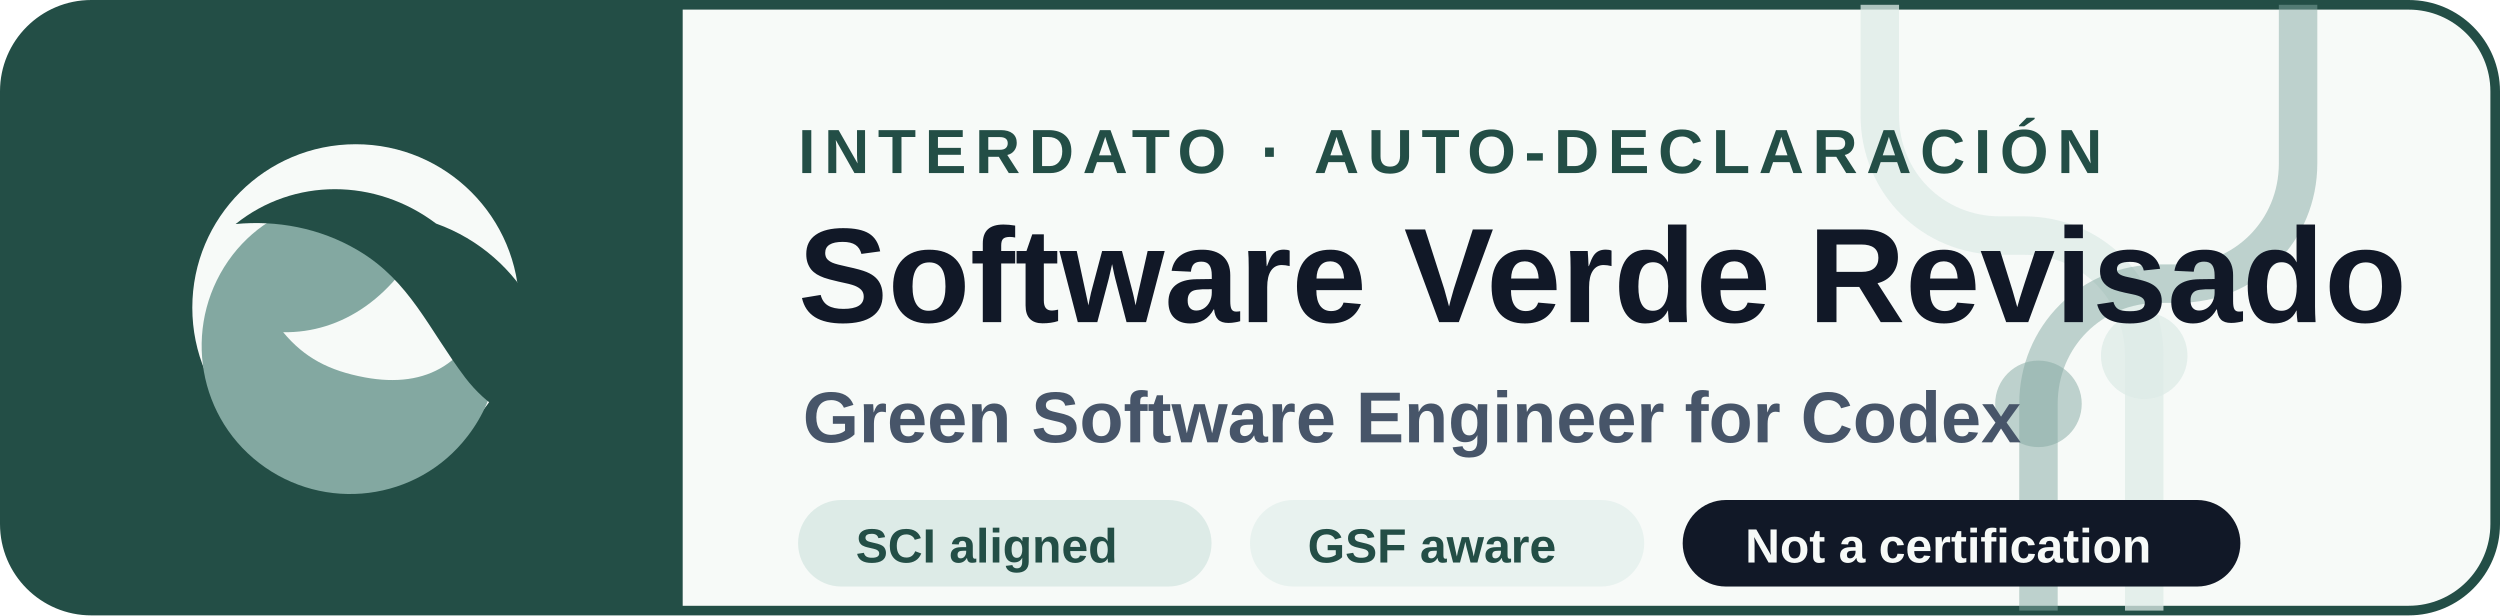
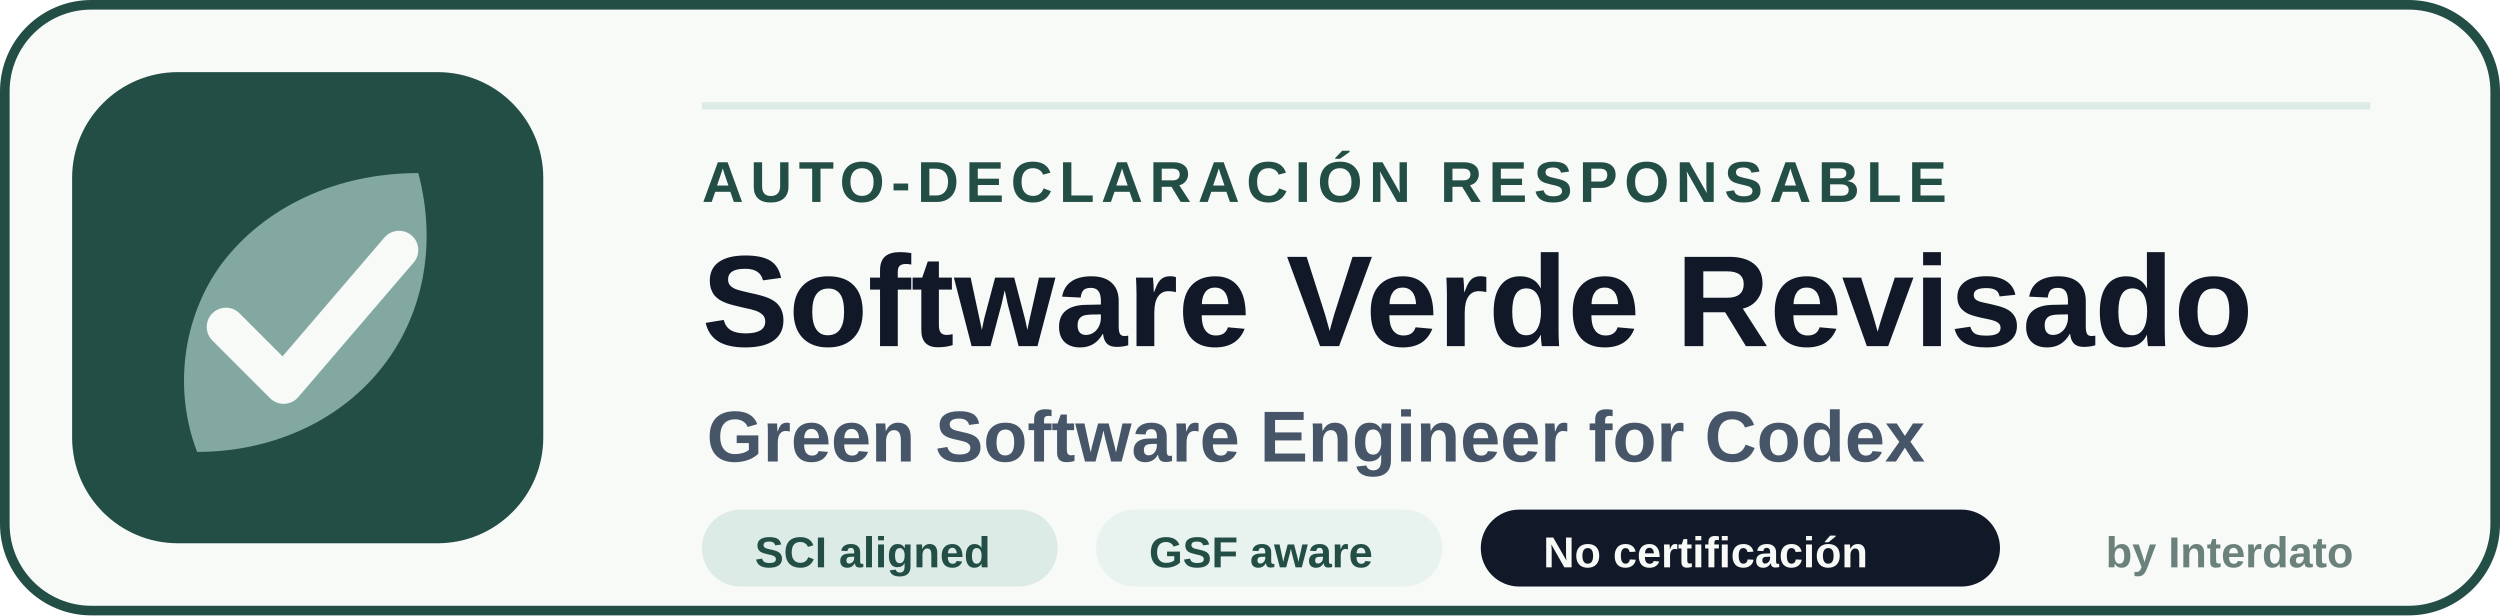
<svg xmlns="http://www.w3.org/2000/svg" width="520" height="128" viewBox="0 0 520 128" fill="none" role="img" aria-labelledby="title desc">
-   <defs>
-     <clipPath id="badgeClip">
-       <rect x="1" y="1" width="518" height="126" rx="18" />
-     </clipPath>
-   </defs>
-   <rect x="1" y="1" width="518" height="126" rx="18" fill="#F7FAF8" />
+   <rect x="1" y="1" width="518" height="126" rx="18" fill="#F8FAF8" />
  <rect x="1" y="1" width="518" height="126" rx="18" stroke="#234E46" stroke-width="2" />
-   <g clip-path="url(#badgeClip)">
-     <rect x="0" y="0" width="142" height="128" fill="#234E46" />
-     <path d="M391 -34V24C391 38 402 49 416 49H421C435 49 446 60 446 74V156" stroke="#DDEBE7" stroke-width="8" stroke-linecap="round" opacity="0.75" />
-     <path d="M478 -18V34C478 48 467 59 453 59H449C435 59 424 70 424 84V146" stroke="#83A8A1" stroke-width="8" stroke-linecap="round" opacity="0.5" />
-     <circle cx="446" cy="74" r="9" fill="#DDEBE7" opacity="0.75" />
-     <circle cx="424" cy="84" r="9" fill="#83A8A1" opacity="0.5" />
-   </g>
-   <g transform="translate(34 24)">
-     <circle cx="40" cy="40" r="34" fill="#F7FAF8" />
-     <path d="M55.5 22.5C42.5 13.8 24.3 16.2 14.4 29C4 42.5 6.4 61.9 19.9 72.3C33.4 82.7 52.8 80.3 63.2 66.8C69.9 58.2 71.3 47.2 68 37.5C64.1 51.5 54.9 56.9 41.9 54.5C34.4 53.1 29.3 50.4 24.9 45.1C36.9 45.3 48.5 38 55.5 22.5Z" fill="#83A8A1" />
-     <path d="M56.7 22.5C44.1 13 27.1 12.9 15 22.6C23.4 21.8 32.4 23.3 40.5 28.1C51.3 34.5 55.1 44.4 62.8 54.6C67.2 60.3 72.8 63.8 80.4 65.4C84.9 48.3 74.9 29 56.7 22.5Z" fill="#234E46" />
-   </g>
-   <text x="166" y="36" fill="#234E46" font-family="Segoe UI, Arial, sans-serif" font-size="13" font-weight="800" letter-spacing="1.8">INTERDATO · AUTO-DECLARACIÓN</text>
-   <text x="166" y="67" fill="#111827" font-family="Segoe UI, Arial, sans-serif" font-size="28" font-weight="800">Software Verde Revisado</text>
-   <text x="167" y="92" fill="#475569" font-family="Segoe UI, Arial, sans-serif" font-size="15" font-weight="600">Green Software Engineer for Codex</text>
-   <rect x="166" y="104" width="86" height="18" rx="9" fill="#DDEBE7" />
-   <text x="178" y="117" fill="#234E46" font-family="Segoe UI, Arial, sans-serif" font-size="10" font-weight="800">SCI aligned</text>
-   <rect x="260" y="104" width="82" height="18" rx="9" fill="#E8F2EF" />
-   <text x="272" y="117" fill="#234E46" font-family="Segoe UI, Arial, sans-serif" font-size="10" font-weight="800">GSF aware</text>
-   <rect x="350" y="104" width="116" height="18" rx="9" fill="#111827" />
-   <text x="363" y="117" fill="#F7FAF8" font-family="Segoe UI, Arial, sans-serif" font-size="10" font-weight="800">Not a certification</text>
+   <rect x="15" y="15" width="98" height="98" rx="22" fill="#234E46" />
+   <path d="M87 36C70 36 55 43 46 55C38 66 36 81 41 94C56 94 70 88 79 77C88 66 91 51 87 36Z" fill="#83A8A1" />
+   <path d="M47 68L59 80L83 52" stroke="#F8FAF8" stroke-width="8" stroke-linecap="round" stroke-linejoin="round" />
+   <path d="M146 22H493" stroke="#DDEBE7" stroke-width="1.5" />
+   <text x="146" y="42" fill="#234E46" font-family="Segoe UI, Arial, sans-serif" font-size="12" font-weight="800" letter-spacing="1.4">AUTO-DECLARACIÓN RESPONSABLE</text>
+   <text x="146" y="72" fill="#111827" font-family="Segoe UI, Arial, sans-serif" font-size="27" font-weight="800">Software Verde Revisado</text>
+   <text x="147" y="96" fill="#475569" font-family="Segoe UI, Arial, sans-serif" font-size="15" font-weight="600">Green Software Engineer for Codex</text>
+   <rect x="146" y="106" width="74" height="16" rx="8" fill="#DDEBE7" />
+   <text x="157" y="118" fill="#234E46" font-family="Segoe UI, Arial, sans-serif" font-size="9" font-weight="800">SCI aligned</text>
+   <rect x="228" y="106" width="72" height="16" rx="8" fill="#E8F2EF" />
+   <text x="239" y="118" fill="#234E46" font-family="Segoe UI, Arial, sans-serif" font-size="9" font-weight="800">GSF aware</text>
+   <rect x="308" y="106" width="108" height="16" rx="8" fill="#111827" />
+   <text x="321" y="118" fill="#F8FAF8" font-family="Segoe UI, Arial, sans-serif" font-size="9" font-weight="800">No certificación</text>
+   <text x="438" y="118" fill="#6B817C" font-family="Segoe UI, Arial, sans-serif" font-size="9" font-weight="700">by Interdato</text>
</svg>
